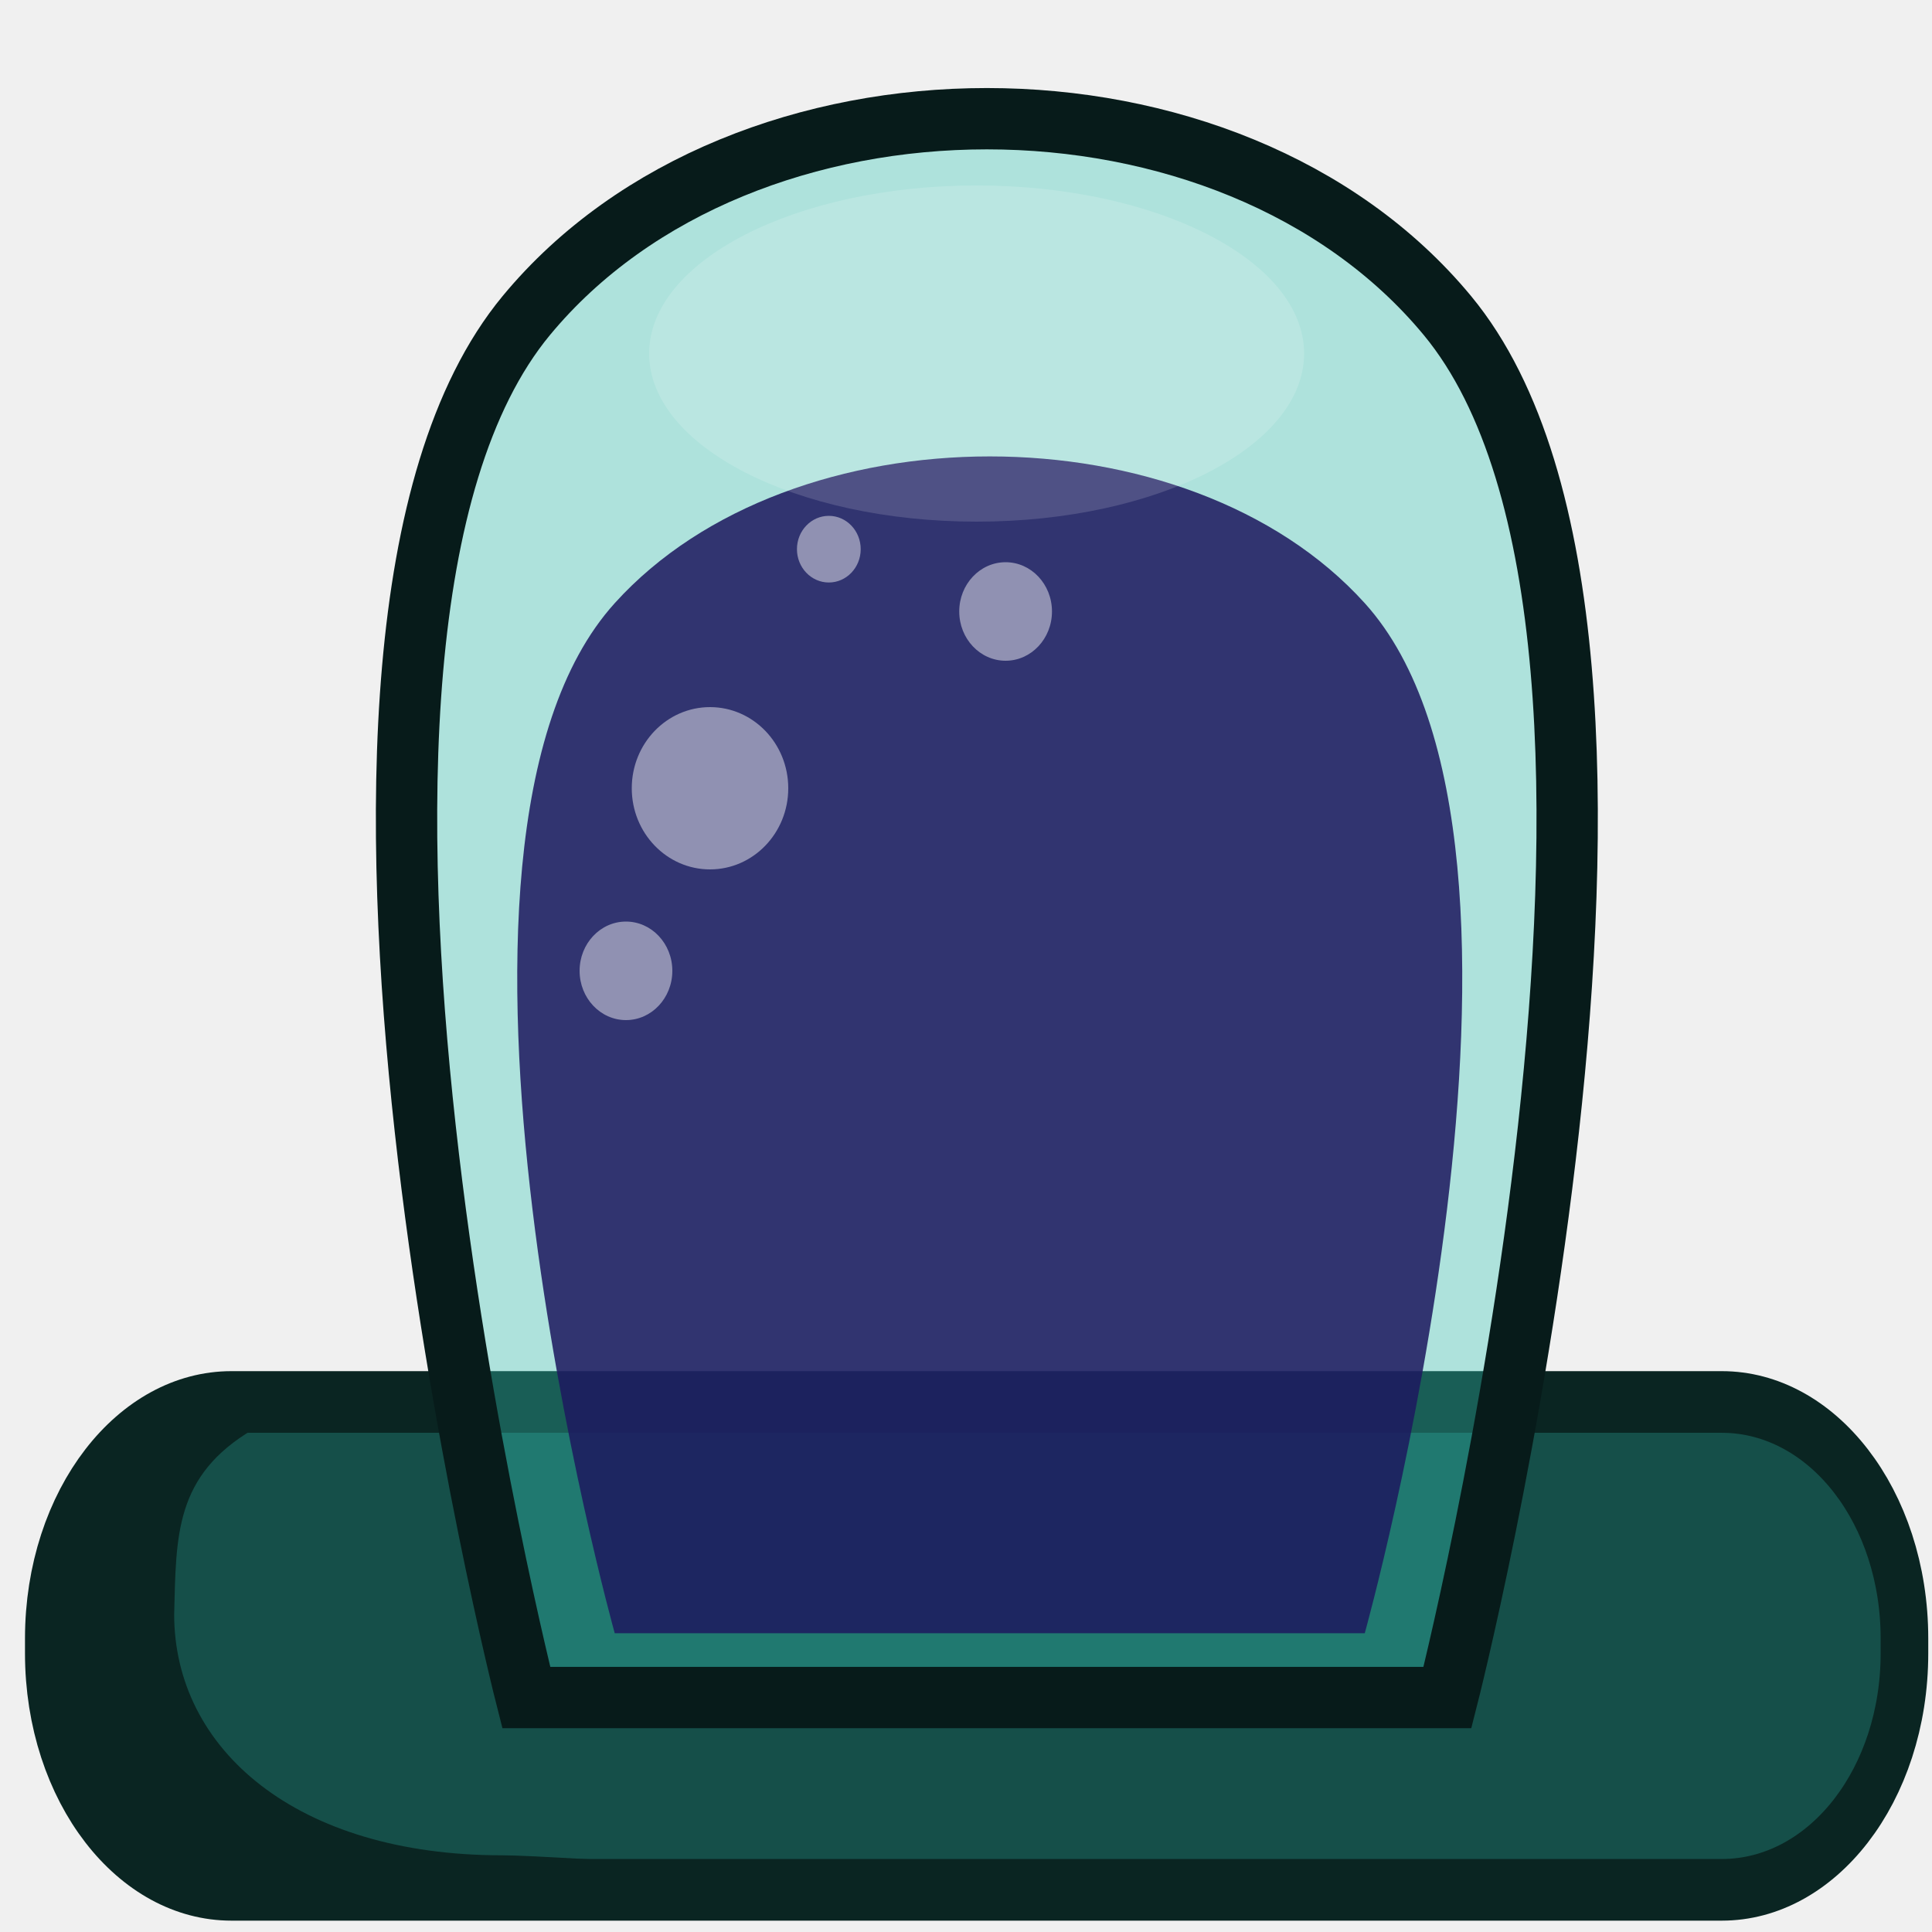
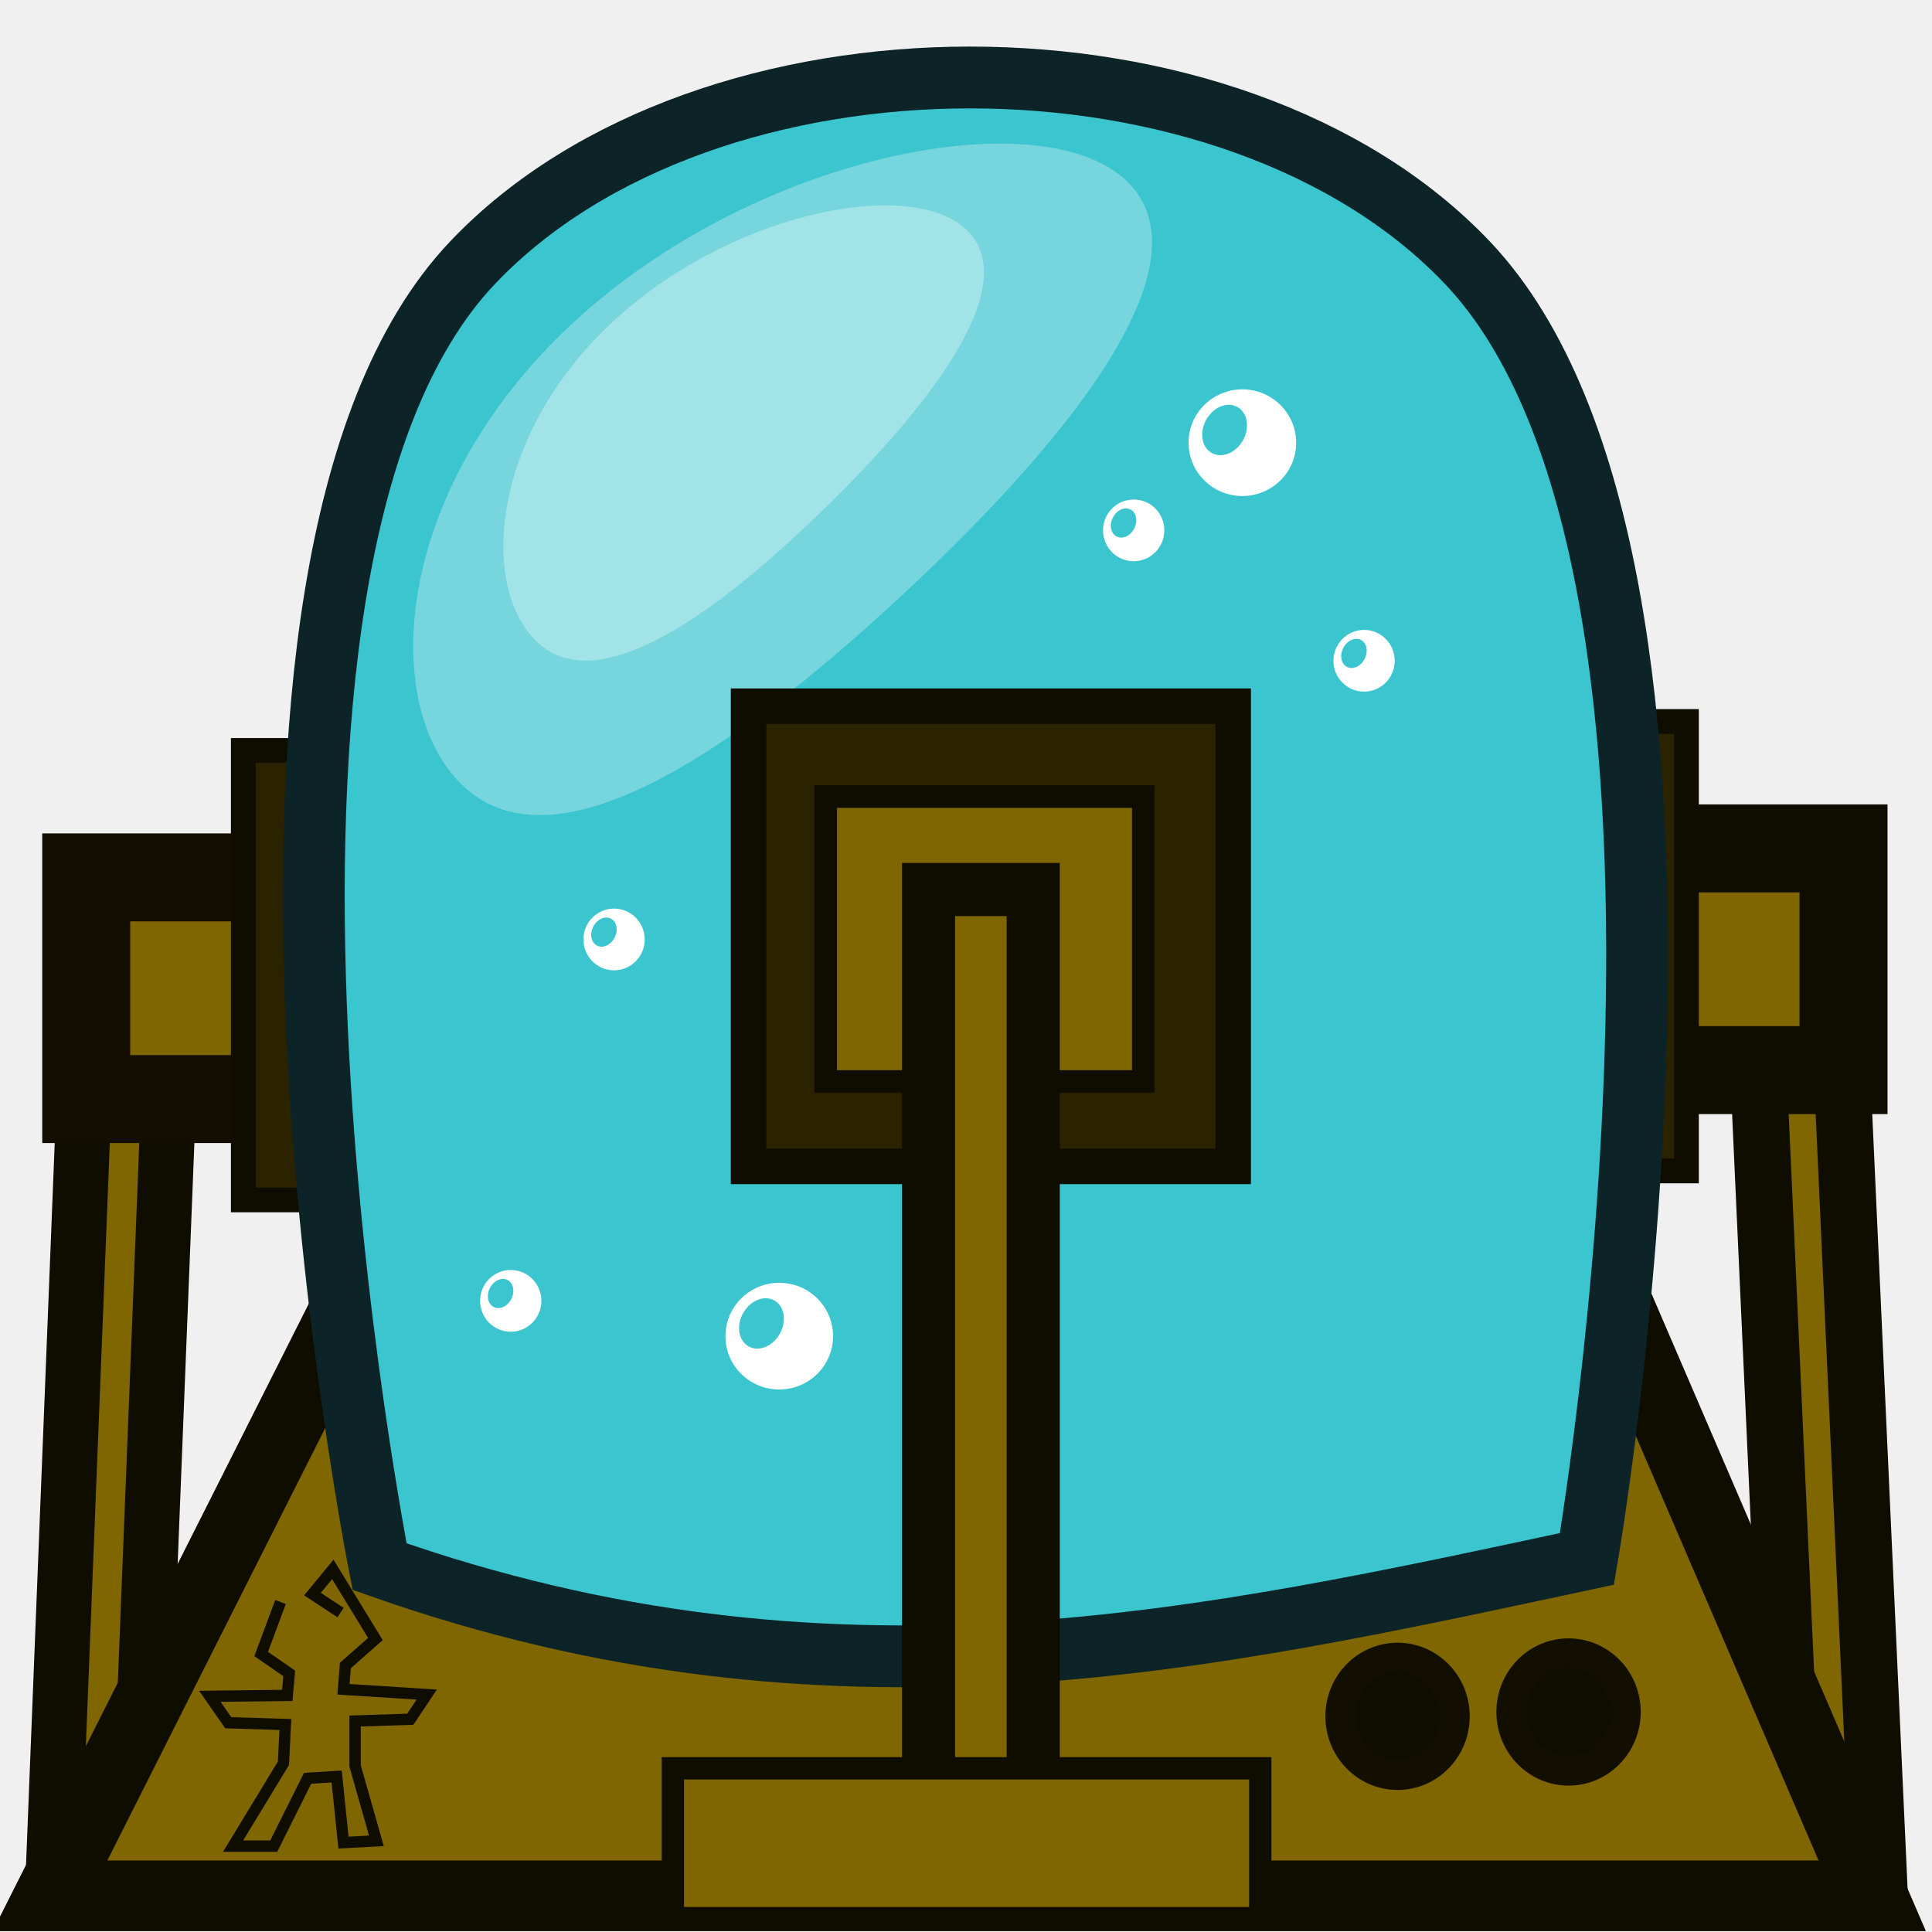
- <svg xmlns="http://www.w3.org/2000/svg" width="377.953" height="377.953" viewBox="0 0 100 100" version="1.1" id="svg1">
-   <defs id="defs1" />
+ <svg xmlns="http://www.w3.org/2000/svg" width="377.953" height="377.953" viewBox="0 0 100 100" version="1.1" id="svg1" xml:space="preserve">
+   <defs id="defs1">
+     <filter style="color-interpolation-filters:sRGB;" id="filter6" x="-0.719" y="-0.458" width="2.439" height="1.916">
+       <feGaussianBlur stdDeviation="5" result="fbSourceGraphic" id="feGaussianBlur5" />
+       <feGaussianBlur stdDeviation="0.01" in="SourceGraphic" result="result1" id="feGaussianBlur6" />
+       <feComposite in2="result1" operator="arithmetic" in="fbSourceGraphic" k2="0.5" k3="0.5" result="result2" id="feComposite6" />
+       <feBlend in2="fbSourceGraphic" mode="normal" result="result3" id="feBlend6" />
+     </filter>
+     <linearGradient id="linearGradient13895">
+       <stop style="stop-color:#000000;stop-opacity:1;" offset="0" id="stop13893" />
+     </linearGradient>
+     <filter style="color-interpolation-filters:sRGB;" id="filter14269" x="-0.312" y="-0.296" width="1.623" height="1.592">
+       <feGaussianBlur stdDeviation="0.205" result="blur" id="feGaussianBlur14263" />
+       <feComposite in="SourceGraphic" in2="blur" operator="in" result="composite1" id="feComposite14265" />
+       <feComposite in="composite1" in2="composite1" operator="in" result="composite2" id="feComposite14267" />
+     </filter>
+     <filter style="color-interpolation-filters:sRGB;" id="filter6-3" x="-0.719" y="-0.458" width="2.439" height="1.916">
+       <feGaussianBlur stdDeviation="5" result="fbSourceGraphic" id="feGaussianBlur5-6" />
+       <feGaussianBlur stdDeviation="0.01" in="SourceGraphic" result="result1" id="feGaussianBlur6-7" />
+       <feComposite in2="result1" operator="arithmetic" in="fbSourceGraphic" k2="0.5" k3="0.5" result="result2" id="feComposite6-5" />
+       <feBlend in2="fbSourceGraphic" mode="normal" result="result3" id="feBlend6-3" />
+     </filter>
+   </defs>
  <g id="layer1">
-     <g id="g14" transform="matrix(0.9851043,0,0,1.275324,3.654933,-33.54627)" style="stroke:#0a2522;stroke-width:2.502;stroke-dasharray:none;stroke-opacity:1">
-       <path id="rect1" style="fill:#154f49" d="M 8.454,83.204 H 86.754 c 5.318,0 9.6,4.282 9.6,9.6 v 0.6 c 0,5.318 -4.282,9.6 -9.6,9.6 H 8.454 c -5.318,0 -9.6,-4.282 -9.6,-9.6 v -0.6 c 0,-5.318 4.282,-9.6 9.6,-9.6 z" />
-     </g>
-     <path id="path6" style="fill:#0a2522;fill-opacity:1;stroke:none;stroke-width:3.664" d="M 13.1,73.987 C 5.668,71.816 2.792,80.002 2.4,85.309 1.704,94.739 10.368,99.887 21.672,97.95 26.429,97.95 43.092,98.521 46.629,96.436 43.966,97.303 28.957,96.03 25.983,96.03 15.339,96.03 9.015,90.537 9.015,83.555 c 0.106,-4.064 0.019,-7.171 4.085,-9.569 z" />
-     <path id="rect2" style="fill:#34c7b8;fill-opacity:0.351;stroke:#071b1a;stroke-width:3.174;stroke-opacity:1" d="m 27.239,16.335 c 11.238,-13.588 36.442,-13.588 47.681,0 13.944,16.86 0,71.529 0,71.529 H 27.239 c 0,0 -13.944,-54.67 0,-71.529 z" />
-     <path id="path1" style="fill:#1e1960;fill-opacity:0.86;stroke:none;stroke-width:2.473;stroke-opacity:1" d="m 31.818,31.22 c 9.15,-10.128 29.672,-10.128 38.822,0 11.354,12.567 0,53.315 0,53.315 H 31.818 c 0,0 -11.354,-40.749 0,-53.315 z" />
-     <ellipse style="fill:#ffffff;fill-opacity:0.458;stroke:none;stroke-width:2.821" id="path2" cx="36.75" cy="40.8" rx="4.05" ry="4.2" />
-     <ellipse style="fill:#ffffff;fill-opacity:0.458;stroke:none;stroke-width:1.692" id="ellipse2" cx="32.4" cy="50.25" rx="2.4" ry="2.55" />
-     <ellipse style="fill:#ffffff;fill-opacity:0.458;stroke:none;stroke-width:1.692" id="ellipse3" cx="52.05" cy="31.65" rx="2.4" ry="2.55" />
-     <ellipse style="fill:#ffffff;fill-opacity:0.458;stroke:none;stroke-width:1.154" id="ellipse4" cx="42.9" cy="28.425" rx="1.65" ry="1.725" />
-     <ellipse style="fill:#ffffff;fill-opacity:0.146;stroke:none;stroke-width:3.133" id="path4" cx="50.55" cy="18.3" rx="16.95" ry="8.7" />
+     <rect style="fill:#806600;fill-opacity:1;stroke:#0f0c00;stroke-width:2.925;stroke-dasharray:none;stroke-opacity:1" id="rect44" width="4.321" height="46.395" x="-92.719" y="55.849" transform="matrix(-0.9985916,0.05305402,0.04556815,0.9989612,0,0)" />
+     <rect style="fill:#806600;fill-opacity:1;stroke:#0f0c00;stroke-width:4.554;stroke-dasharray:none;stroke-opacity:1" id="rect45" width="21.525" height="11.475" x="-95.421" y="43.913" transform="scale(-1,1)" />
+     <rect style="fill:#2b2200;fill-opacity:1;stroke:#0f0c00;stroke-width:1.281;stroke-dasharray:none;stroke-opacity:1" id="rect46" width="18.164" height="23.264" x="-87.29" y="37.343" transform="scale(-1,1)" />
+     <rect style="fill:#806600;fill-opacity:1;stroke:#0f0c00;stroke-width:2.85;stroke-dasharray:none;stroke-opacity:1" id="rect42" width="4.373" height="43.523" x="6.604" y="52.123" transform="rotate(2.275626)" />
+     <rect style="fill:#806600;fill-opacity:1;stroke:#140e00;stroke-width:4.554;stroke-dasharray:none;stroke-opacity:1" id="rect41" width="21.525" height="11.475" x="4.463" y="45.413" />
+     <path id="path41" style="fill:#806600;fill-opacity:1;stroke:#0f0c00;stroke-width:3.656;stroke-dasharray:none;stroke-opacity:1" d="M 96.906,98.126 H 2.589 L 18.095,67.348 82.208,63.979 Z" />
+     <rect style="fill:#2b2200;fill-opacity:1;stroke:#0f0c00;stroke-width:1.281;stroke-dasharray:none;stroke-opacity:1" id="rect43" width="18.164" height="23.264" x="12.593" y="38.843" />
+     <path id="rect2" style="fill:#3bc5ce;fill-opacity:1;stroke:#0c2427;stroke-width:3.199;stroke-opacity:1" d="m 24.459,13.598 c 12.137,-12.783 39.357,-12.783 51.494,0 15.06,15.861 6.186,67.091 6.186,67.091 -19.567,4.176 -39.03,8.684 -62.491,0.399 0,0 -10.249,-51.63 4.811,-67.49 z" />
+     <path id="path4" style="fill:#76d5dd;fill-opacity:1;stroke-width:4.075" d="M 58.148,9.214 C 62.718,13.206 56.085,22.072 46.696,30.804 37.307,39.537 28.718,44.829 24.149,40.837 19.579,36.845 20.214,25.494 29.603,16.762 38.991,8.029 53.578,5.222 58.148,9.214 Z" />
+     <path id="path5" style="fill:#a2e3e8;fill-opacity:1;stroke-width:2.706" d="m 49.968,11.839 c 2.973,2.706 -1.342,8.716 -7.45,14.635 -6.108,5.919 -11.695,9.507 -14.668,6.801 -2.973,-2.706 -2.559,-10.4 3.548,-16.32 6.108,-5.919 15.597,-7.823 18.569,-5.116 z" />
+     <rect style="fill:#2b2200;fill-opacity:1;stroke:#0f0c00;stroke-width:1.838;stroke-dasharray:none;stroke-opacity:1" id="rect47" width="25.084" height="23.82" x="38.745" y="36.553" />
+     <rect style="fill:#806600;fill-opacity:1;stroke:#0f0c00;stroke-width:1.171;stroke-dasharray:none;stroke-opacity:1" id="rect49" width="16.441" height="14.748" x="42.736" y="41.231" />
+     <rect style="fill:#806600;fill-opacity:1;stroke:#0f0c00;stroke-width:2.751;stroke-dasharray:none;stroke-opacity:1" id="rect48" width="5.417" height="47.267" x="48.062" y="46.042" />
+     <rect style="fill:#806600;fill-opacity:1;stroke:#0f0c00;stroke-width:1.155;stroke-dasharray:none;stroke-opacity:1" id="rect50" width="30.405" height="7.755" x="34.827" y="91.527" />
+     <ellipse style="fill:#0f0c00;fill-opacity:1;stroke:#130f00;stroke-width:1.546;stroke-dasharray:none;stroke-opacity:1" id="path50" cx="72.338" cy="88.837" rx="2.963" ry="3.038" />
+     <ellipse style="fill:#0f0c00;fill-opacity:1;stroke:#130f00;stroke-width:1.546;stroke-dasharray:none;stroke-opacity:1" id="ellipse50" cx="81.188" cy="88.612" rx="2.963" ry="3.038" />
+     <path id="path1" style="fill:#ffffff;stroke:none;stroke-width:0.919" d="m 64.304,20.153 a 2.786,2.761 0 0 0 -2.785,2.761 2.786,2.761 0 0 0 2.785,2.761 2.786,2.761 0 0 0 2.786,-2.761 2.786,2.761 0 0 0 -2.786,-2.761 z m -0.737,0.8 a 1.089,1.363 29.014 0 1 0.548,0.154 1.089,1.363 29.014 0 1 0.171,1.765 1.089,1.363 29.014 0 1 -1.631,0.533 1.089,1.363 29.014 0 1 -0.17,-1.765 1.089,1.363 29.014 0 1 1.082,-0.687 z" />
+     <path id="path2" style="fill:#ffffff;stroke:none;stroke-width:0.527" d="m 58.679,25.853 a 1.586,1.598 0 0 0 -1.586,1.598 1.586,1.598 0 0 0 1.586,1.598 1.586,1.598 0 0 0 1.586,-1.598 1.586,1.598 0 0 0 -1.586,-1.598 z m -0.42,0.463 a 0.622,0.786 27.225 0 1 0.312,0.089 0.622,0.786 27.225 0 1 0.097,1.022 0.622,0.786 27.225 0 1 -0.928,0.309 0.622,0.786 27.225 0 1 -0.097,-1.022 0.622,0.786 27.225 0 1 0.616,-0.398 z" />
+     <path id="path3" style="fill:#ffffff;stroke:none;stroke-width:0.527" d="m 70.604,32.603 a 1.586,1.598 0 0 0 -1.586,1.598 1.586,1.598 0 0 0 1.586,1.598 1.586,1.598 0 0 0 1.586,-1.598 1.586,1.598 0 0 0 -1.586,-1.598 z m -0.42,0.463 a 0.622,0.786 27.225 0 1 0.312,0.089 0.622,0.786 27.225 0 1 0.097,1.022 0.622,0.786 27.225 0 1 -0.928,0.309 0.622,0.786 27.225 0 1 -0.097,-1.022 0.622,0.786 27.225 0 1 0.616,-0.398 z" />
+     <path id="path6" style="fill:#ffffff;stroke:none;stroke-width:0.919" d="m 40.333,66.398 a 2.786,2.761 0 0 0 -2.785,2.761 2.786,2.761 0 0 0 2.785,2.761 2.786,2.761 0 0 0 2.786,-2.761 2.786,2.761 0 0 0 -2.786,-2.761 z M 39.596,67.197 a 1.089,1.363 29.014 0 1 0.548,0.154 1.089,1.363 29.014 0 1 0.171,1.765 1.089,1.363 29.014 0 1 -1.631,0.533 1.089,1.363 29.014 0 1 -0.17,-1.765 1.089,1.363 29.014 0 1 1.082,-0.687 z" />
+     <path id="path7" style="fill:#ffffff;stroke:none;stroke-width:0.527" d="m 26.435,65.734 a 1.586,1.598 0 0 0 -1.586,1.598 1.586,1.598 0 0 0 1.586,1.598 1.586,1.598 0 0 0 1.586,-1.598 1.586,1.598 0 0 0 -1.586,-1.598 z m -0.42,0.463 a 0.622,0.786 27.225 0 1 0.312,0.089 0.622,0.786 27.225 0 1 0.097,1.022 0.622,0.786 27.225 0 1 -0.928,0.309 0.622,0.786 27.225 0 1 -0.097,-1.022 0.622,0.786 27.225 0 1 0.616,-0.398 z" />
+     <path id="path8" style="fill:#ffffff;stroke:none;stroke-width:0.527" d="m 31.784,47.028 a 1.586,1.598 0 0 0 -1.586,1.598 1.586,1.598 0 0 0 1.586,1.598 1.586,1.598 0 0 0 1.586,-1.598 1.586,1.598 0 0 0 -1.586,-1.598 z m -0.42,0.463 a 0.622,0.786 27.225 0 1 0.312,0.089 0.622,0.786 27.225 0 1 0.097,1.022 0.622,0.786 27.225 0 1 -0.928,0.309 0.622,0.786 27.225 0 1 -0.097,-1.022 0.622,0.786 27.225 0 1 0.616,-0.398 z" />
+     <path style="fill:none;fill-opacity:1;stroke:#0f0c00;stroke-width:0.585;stroke-dasharray:none;stroke-opacity:1" d="m 14.52,82.919 -1.002,2.691 1.453,1.004 -0.1,1.14 -4.009,0.046 0.952,1.369 2.957,0.091 -0.1,2.007 -2.606,4.288 h 2.105 l 1.754,-3.512 1.503,-0.091 0.351,3.421 1.704,-0.091 -1.102,-3.877 v -2.326 l 2.856,-0.091 0.852,-1.277 -4.31,-0.274 0.1,-1.232 1.553,-1.369 -2.205,-3.604 -1.052,1.277 1.453,0.958" id="path19" />
  </g>
</svg>
